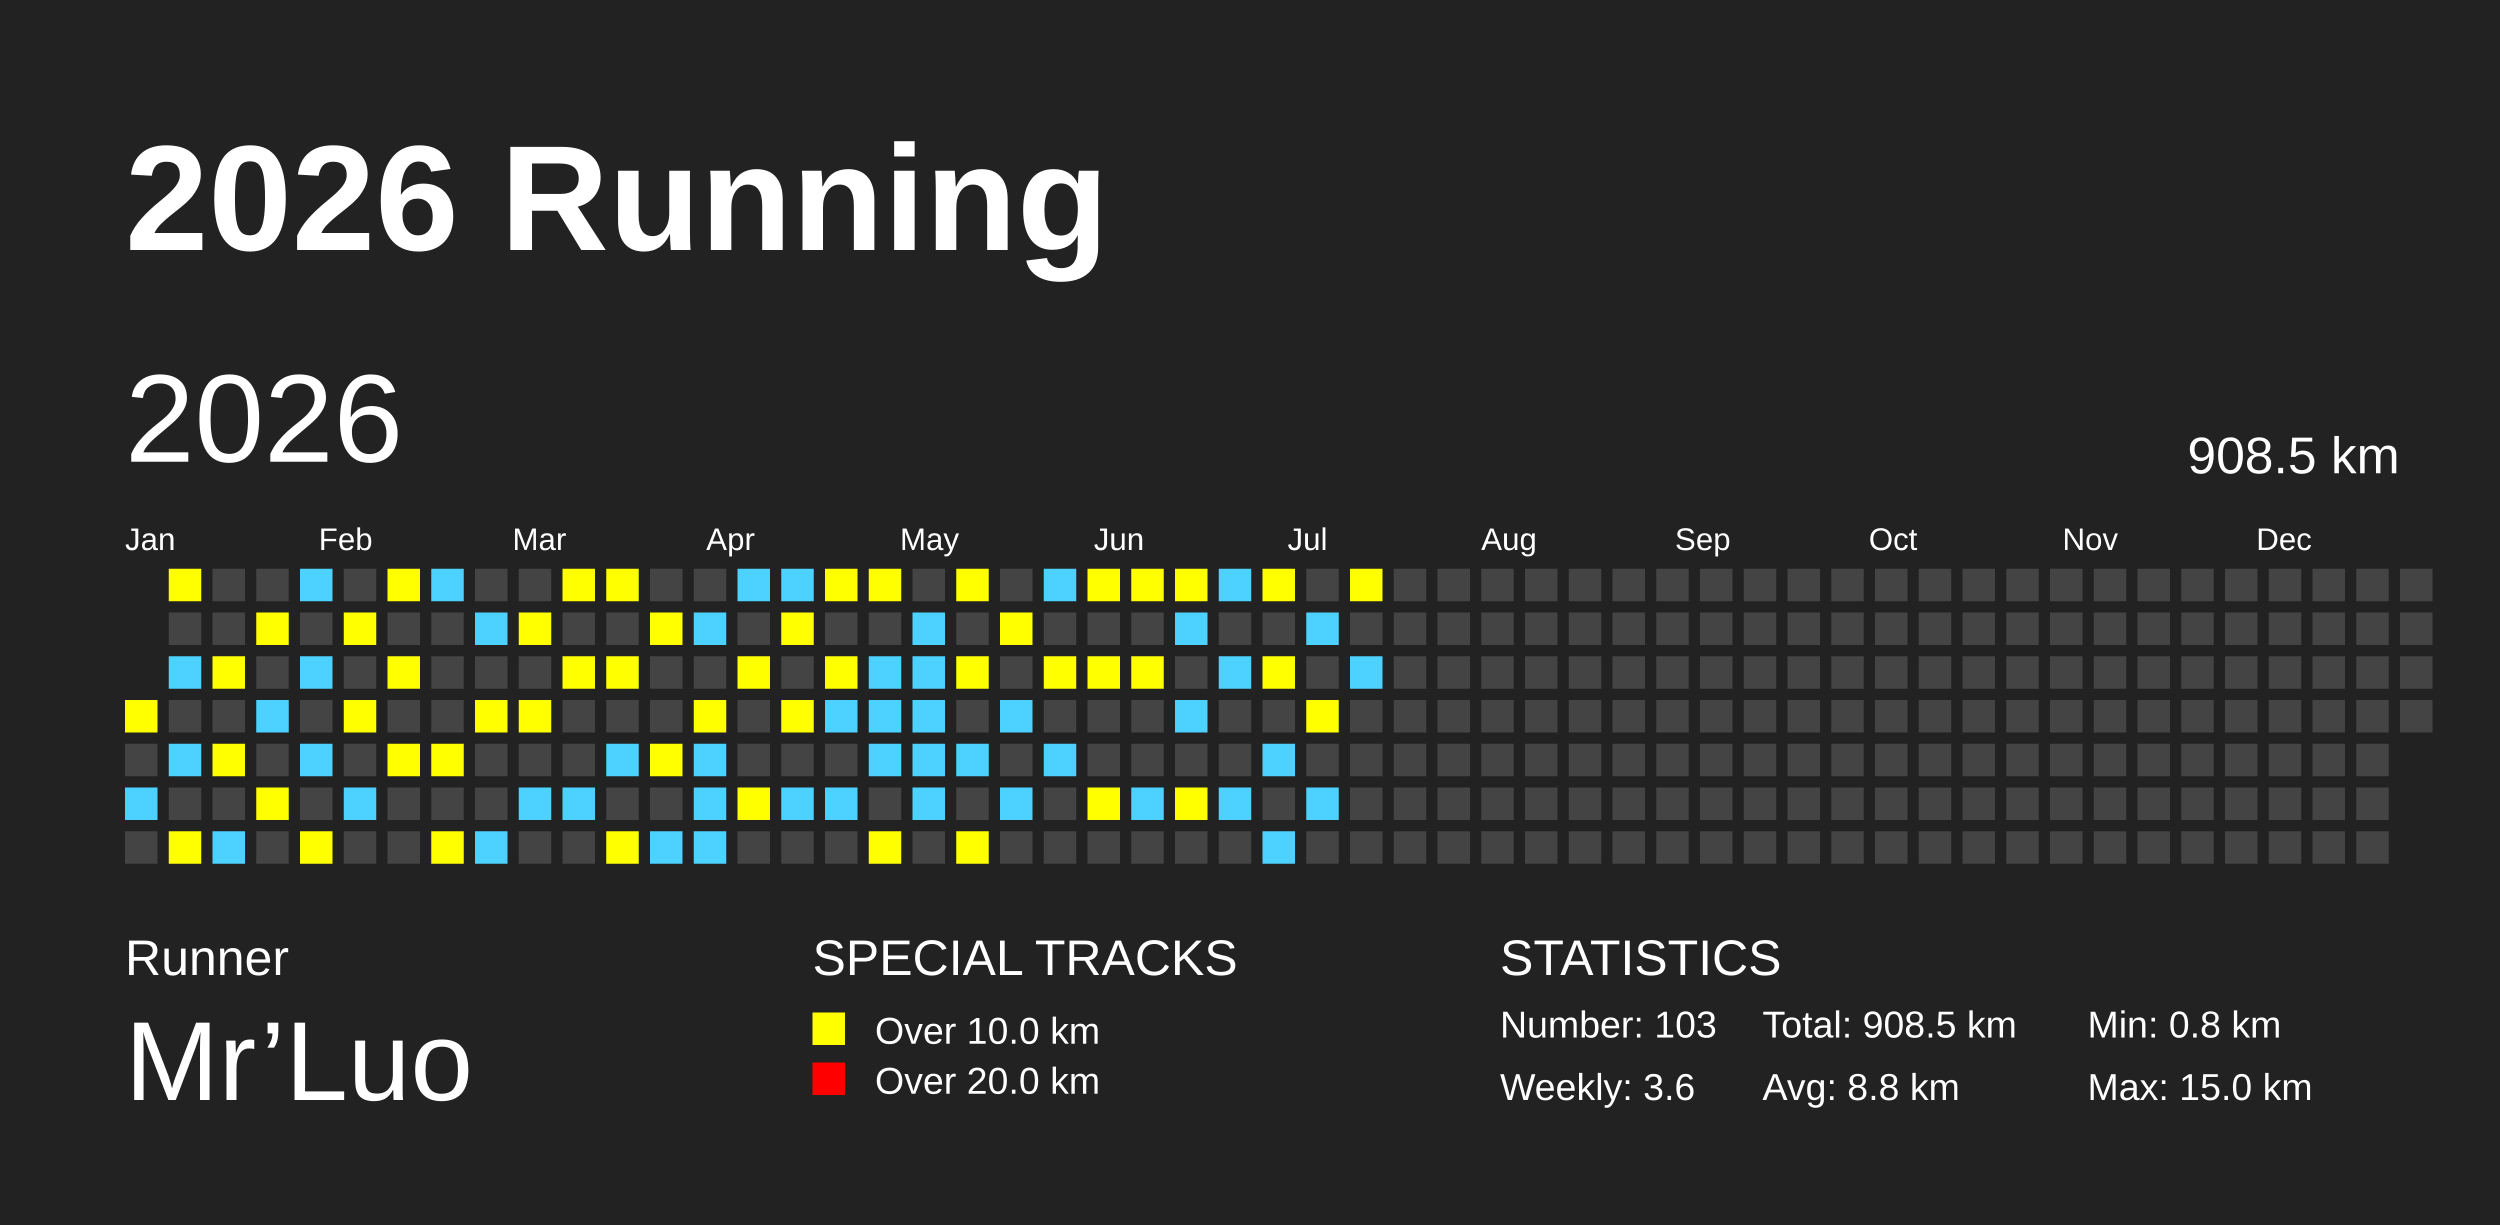
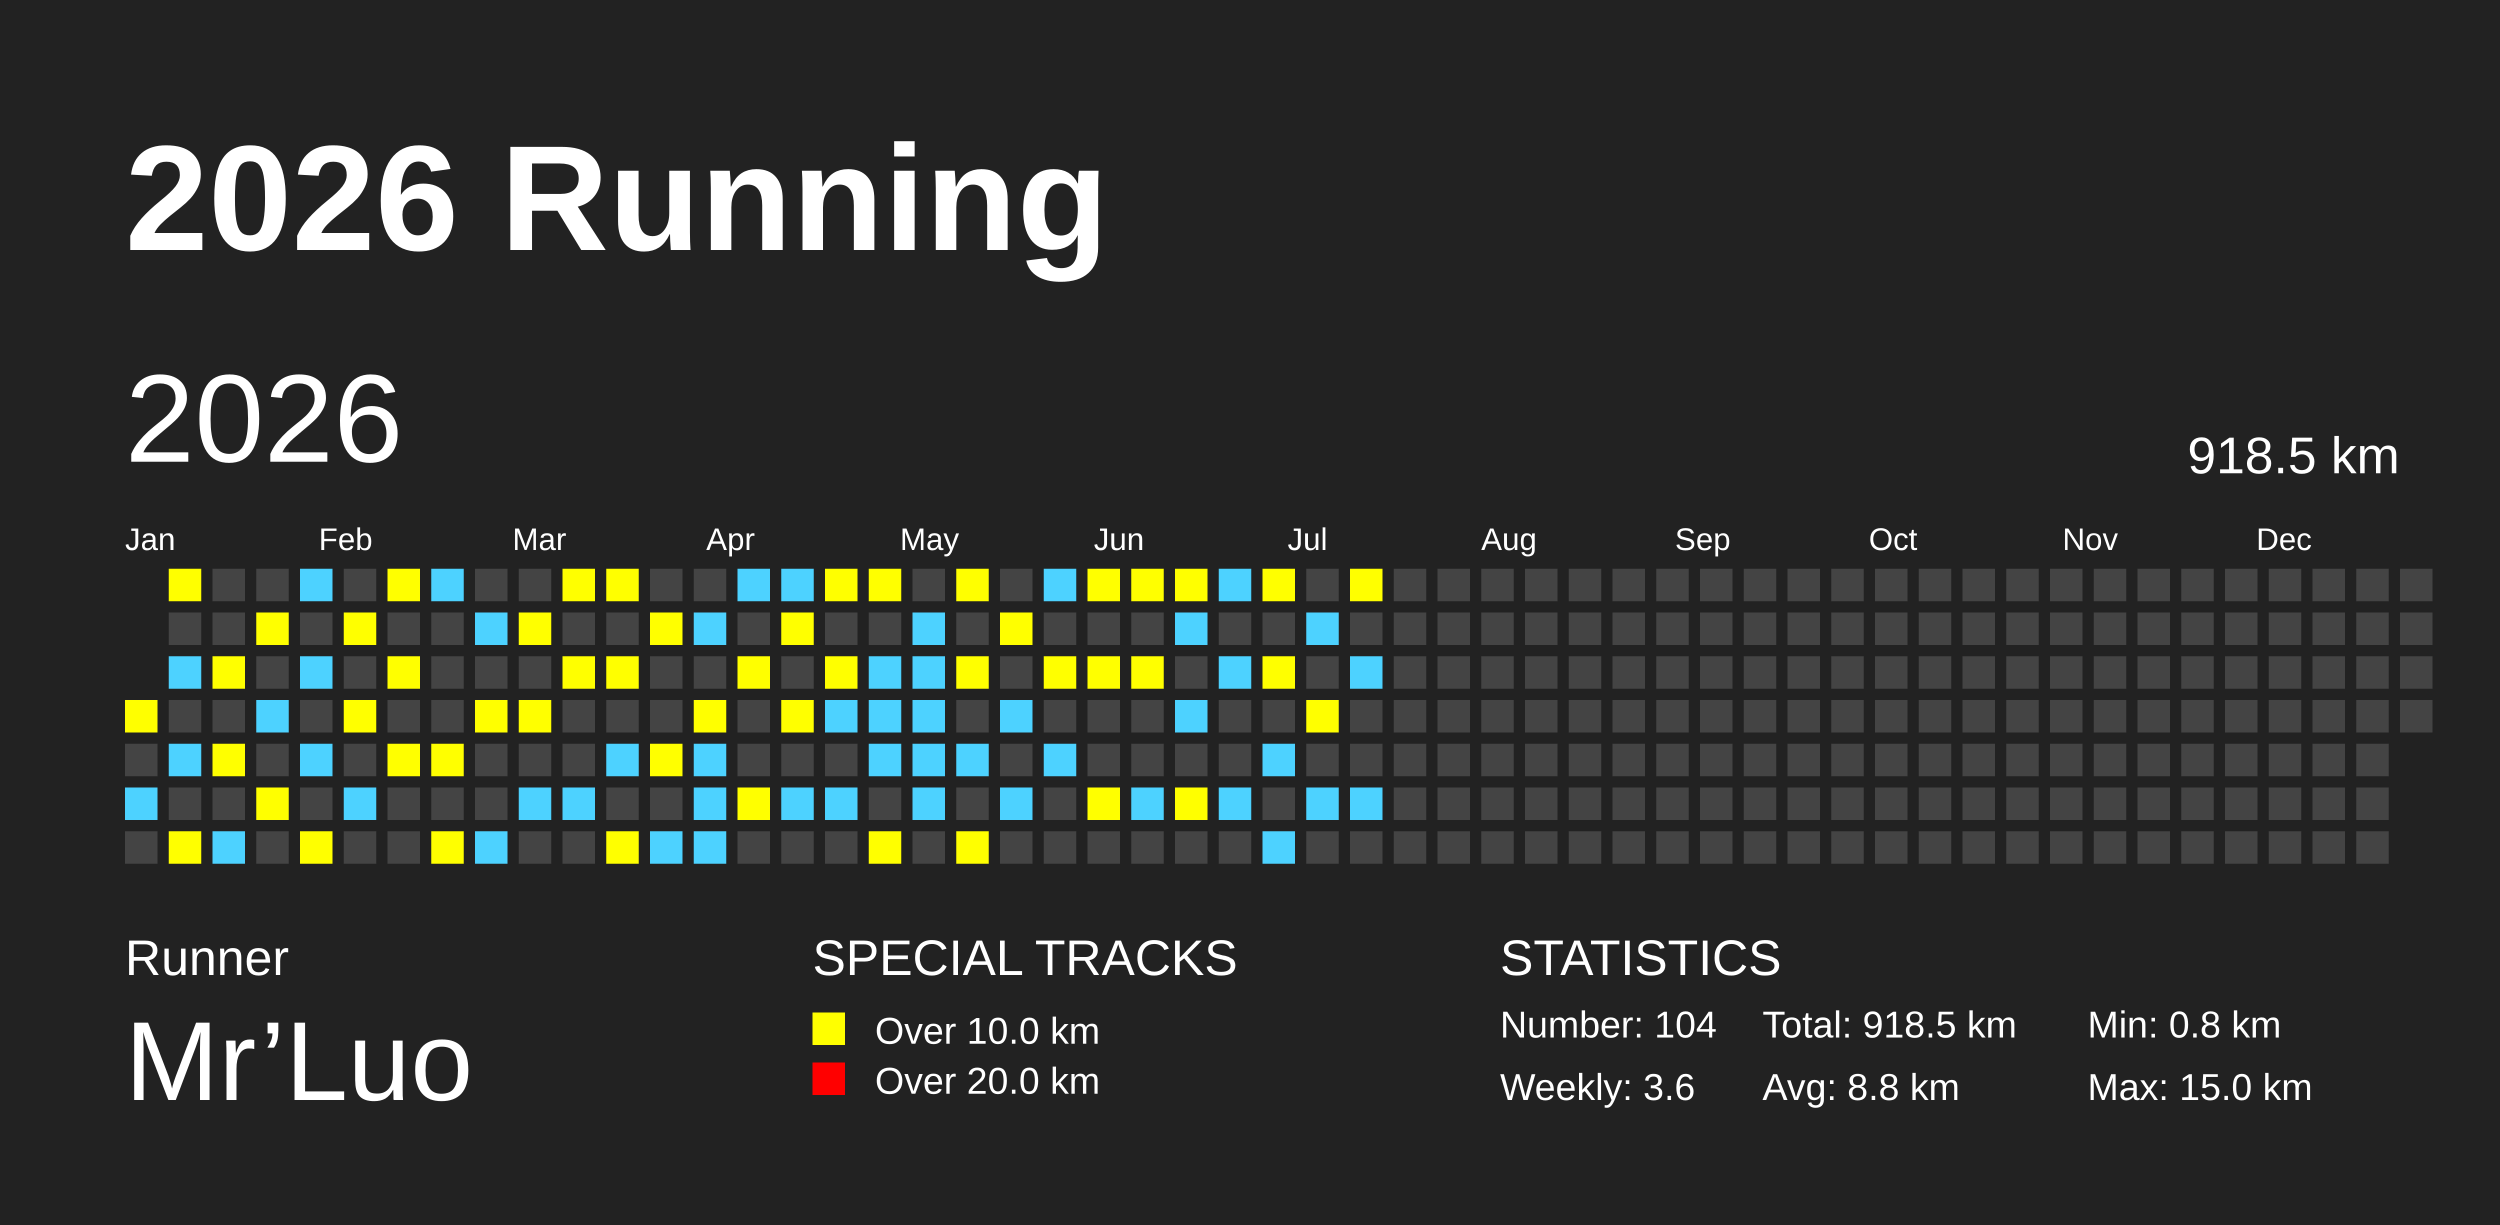
<svg xmlns="http://www.w3.org/2000/svg" baseProfile="full" height="98mm" version="1.1" viewBox="0,0,200,98" width="200mm">
  <defs />
  <rect fill="#222222" height="98" width="200" x="0" y="0" />
  <text fill="#FFFFFF" style="font-size:12px; font-family:Arial; font-weight:bold;" x="10" y="20">2026 Running</text>
  <text fill="#FFFFFF" style="font-size:4px; font-family:Arial" x="10" y="78">Runner</text>
  <text fill="#FFFFFF" style="font-size:9px; font-family:Arial" x="10" y="88">Mr’Luo</text>
  <text fill="#FFFFFF" style="font-size:4px; font-family:Arial" x="65" y="78">SPECIAL TRACKS</text>
  <rect fill="yellow" height="2.6" width="2.6" x="65" y="81" />
  <text fill="#FFFFFF" style="font-size:3px; font-family:Arial" x="70" y="83.5">Over 10.0 km</text>
  <rect fill="red" height="2.6" width="2.6" x="65" y="85" />
  <text fill="#FFFFFF" style="font-size:3px; font-family:Arial" x="70" y="87.5">Over 20.0 km</text>
  <text fill="#FFFFFF" style="font-size:4px; font-family:Arial" x="120" y="78">STATISTICS</text>
-   <text fill="#FFFFFF" style="font-size:3px; font-family:Arial" x="120" y="83">Number: 103</text>
+   <text fill="#FFFFFF" style="font-size:3px; font-family:Arial" x="120" y="83">Number: 104</text>
  <text fill="#FFFFFF" style="font-size:3px; font-family:Arial" x="120" y="88">Weekly: 3.6</text>
-   <text fill="#FFFFFF" style="font-size:3px; font-family:Arial" x="141" y="83">Total: 908.5 km</text>
+   <text fill="#FFFFFF" style="font-size:3px; font-family:Arial" x="141" y="83">Total: 918.5 km</text>
  <text fill="#FFFFFF" style="font-size:3px; font-family:Arial" x="141" y="88">Avg: 8.8 km</text>
  <text fill="#FFFFFF" style="font-size:3px; font-family:Arial" x="167" y="83">Min: 0.8 km</text>
  <text fill="#FFFFFF" style="font-size:3px; font-family:Arial" x="167" y="88">Max: 15.0 km</text>
  <text dominant-baseline="hanging" fill="#FFFFFF" style="font-size:10.0px; font-family:Arial;" x="10" y="30">2026</text>
-   <text dominant-baseline="hanging" fill="#FFFFFF" style="font-size:4.125px; font-family:Arial;" x="175" y="35">908.5 km</text>
+   <text dominant-baseline="hanging" fill="#FFFFFF" style="font-size:4.125px; font-family:Arial;" x="175" y="35">918.5 km</text>
  <text fill="#FFFFFF" style="font-size:2.5px; font-family:Arial" x="10.0" y="44">Jan</text>
  <text fill="#FFFFFF" style="font-size:2.5px; font-family:Arial" x="25.5" y="44">Feb</text>
  <text fill="#FFFFFF" style="font-size:2.5px; font-family:Arial" x="41.0" y="44">Mar</text>
  <text fill="#FFFFFF" style="font-size:2.5px; font-family:Arial" x="56.5" y="44">Apr</text>
  <text fill="#FFFFFF" style="font-size:2.5px; font-family:Arial" x="72.0" y="44">May</text>
  <text fill="#FFFFFF" style="font-size:2.5px; font-family:Arial" x="87.5" y="44">Jun</text>
  <text fill="#FFFFFF" style="font-size:2.5px; font-family:Arial" x="103.0" y="44">Jul</text>
  <text fill="#FFFFFF" style="font-size:2.5px; font-family:Arial" x="118.5" y="44">Aug</text>
  <text fill="#FFFFFF" style="font-size:2.5px; font-family:Arial" x="134.0" y="44">Sep</text>
  <text fill="#FFFFFF" style="font-size:2.5px; font-family:Arial" x="149.5" y="44">Oct</text>
  <text fill="#FFFFFF" style="font-size:2.5px; font-family:Arial" x="165.0" y="44">Nov</text>
  <text fill="#FFFFFF" style="font-size:2.5px; font-family:Arial" x="180.5" y="44">Dec</text>
  <rect fill="yellow" height="2.6" width="2.6" x="10.0" y="56.0" />
  <rect fill="#444444" height="2.6" width="2.6" x="10.0" y="59.5" />
  <rect fill="#4DD2FF" height="2.6" width="2.6" x="10.0" y="63.0" />
  <rect fill="#444444" height="2.6" width="2.6" x="10.0" y="66.5" />
  <rect fill="yellow" height="2.6" width="2.6" x="13.5" y="45.5" />
  <rect fill="#444444" height="2.6" width="2.6" x="13.5" y="49.0" />
  <rect fill="#4DD2FF" height="2.6" width="2.6" x="13.5" y="52.5" />
  <rect fill="#444444" height="2.6" width="2.6" x="13.5" y="56.0" />
  <rect fill="#4DD2FF" height="2.6" width="2.6" x="13.5" y="59.5" />
  <rect fill="#444444" height="2.6" width="2.6" x="13.5" y="63.0" />
  <rect fill="yellow" height="2.6" width="2.6" x="13.5" y="66.5" />
  <rect fill="#444444" height="2.6" width="2.6" x="17.0" y="45.5" />
  <rect fill="#444444" height="2.6" width="2.6" x="17.0" y="49.0" />
  <rect fill="yellow" height="2.6" width="2.6" x="17.0" y="52.5" />
  <rect fill="#444444" height="2.6" width="2.6" x="17.0" y="56.0" />
  <rect fill="yellow" height="2.6" width="2.6" x="17.0" y="59.5" />
  <rect fill="#444444" height="2.6" width="2.6" x="17.0" y="63.0" />
  <rect fill="#4DD2FF" height="2.6" width="2.6" x="17.0" y="66.5" />
  <rect fill="#444444" height="2.6" width="2.6" x="20.5" y="45.5" />
  <rect fill="yellow" height="2.6" width="2.6" x="20.5" y="49.0" />
  <rect fill="#444444" height="2.6" width="2.6" x="20.5" y="52.5" />
  <rect fill="#4DD2FF" height="2.6" width="2.6" x="20.5" y="56.0" />
  <rect fill="#444444" height="2.6" width="2.6" x="20.5" y="59.5" />
  <rect fill="yellow" height="2.6" width="2.6" x="20.5" y="63.0" />
  <rect fill="#444444" height="2.6" width="2.6" x="20.5" y="66.5" />
  <rect fill="#4DD2FF" height="2.6" width="2.6" x="24.0" y="45.5" />
  <rect fill="#444444" height="2.6" width="2.6" x="24.0" y="49.0" />
  <rect fill="#4DD2FF" height="2.6" width="2.6" x="24.0" y="52.5" />
  <rect fill="#444444" height="2.6" width="2.6" x="24.0" y="56.0" />
  <rect fill="#4DD2FF" height="2.6" width="2.6" x="24.0" y="59.5" />
  <rect fill="#444444" height="2.6" width="2.6" x="24.0" y="63.0" />
  <rect fill="yellow" height="2.6" width="2.6" x="24.0" y="66.5" />
  <rect fill="#444444" height="2.6" width="2.6" x="27.5" y="45.5" />
  <rect fill="yellow" height="2.6" width="2.6" x="27.5" y="49.0" />
  <rect fill="#444444" height="2.6" width="2.6" x="27.5" y="52.5" />
  <rect fill="yellow" height="2.6" width="2.6" x="27.5" y="56.0" />
  <rect fill="#444444" height="2.6" width="2.6" x="27.5" y="59.5" />
  <rect fill="#4DD2FF" height="2.6" width="2.6" x="27.5" y="63.0" />
  <rect fill="#444444" height="2.6" width="2.6" x="27.5" y="66.5" />
  <rect fill="yellow" height="2.6" width="2.6" x="31.0" y="45.5" />
  <rect fill="#444444" height="2.6" width="2.6" x="31.0" y="49.0" />
  <rect fill="yellow" height="2.6" width="2.6" x="31.0" y="52.5" />
  <rect fill="#444444" height="2.6" width="2.6" x="31.0" y="56.0" />
  <rect fill="yellow" height="2.6" width="2.6" x="31.0" y="59.5" />
  <rect fill="#444444" height="2.6" width="2.6" x="31.0" y="63.0" />
  <rect fill="#444444" height="2.6" width="2.6" x="31.0" y="66.5" />
  <rect fill="#4DD2FF" height="2.6" width="2.6" x="34.5" y="45.5" />
  <rect fill="#444444" height="2.6" width="2.6" x="34.5" y="49.0" />
  <rect fill="#444444" height="2.6" width="2.6" x="34.5" y="52.5" />
  <rect fill="#444444" height="2.6" width="2.6" x="34.5" y="56.0" />
  <rect fill="yellow" height="2.6" width="2.6" x="34.5" y="59.5" />
  <rect fill="#444444" height="2.6" width="2.6" x="34.5" y="63.0" />
  <rect fill="yellow" height="2.6" width="2.6" x="34.5" y="66.5" />
  <rect fill="#444444" height="2.6" width="2.6" x="38.0" y="45.5" />
  <rect fill="#4DD2FF" height="2.6" width="2.6" x="38.0" y="49.0" />
  <rect fill="#444444" height="2.6" width="2.6" x="38.0" y="52.5" />
  <rect fill="yellow" height="2.6" width="2.6" x="38.0" y="56.0" />
  <rect fill="#444444" height="2.6" width="2.6" x="38.0" y="59.5" />
  <rect fill="#444444" height="2.6" width="2.6" x="38.0" y="63.0" />
  <rect fill="#4DD2FF" height="2.6" width="2.6" x="38.0" y="66.5" />
  <rect fill="#444444" height="2.6" width="2.6" x="41.5" y="45.5" />
  <rect fill="yellow" height="2.6" width="2.6" x="41.5" y="49.0" />
  <rect fill="#444444" height="2.6" width="2.6" x="41.5" y="52.5" />
  <rect fill="yellow" height="2.6" width="2.6" x="41.5" y="56.0" />
  <rect fill="#444444" height="2.6" width="2.6" x="41.5" y="59.5" />
  <rect fill="#4DD2FF" height="2.6" width="2.6" x="41.5" y="63.0" />
  <rect fill="#444444" height="2.6" width="2.6" x="41.5" y="66.5" />
  <rect fill="yellow" height="2.6" width="2.6" x="45.0" y="45.5" />
  <rect fill="#444444" height="2.6" width="2.6" x="45.0" y="49.0" />
  <rect fill="yellow" height="2.6" width="2.6" x="45.0" y="52.5" />
  <rect fill="#444444" height="2.6" width="2.6" x="45.0" y="56.0" />
  <rect fill="#444444" height="2.6" width="2.6" x="45.0" y="59.5" />
  <rect fill="#4DD2FF" height="2.6" width="2.6" x="45.0" y="63.0" />
  <rect fill="#444444" height="2.6" width="2.6" x="45.0" y="66.5" />
  <rect fill="yellow" height="2.6" width="2.6" x="48.5" y="45.5" />
  <rect fill="#444444" height="2.6" width="2.6" x="48.5" y="49.0" />
  <rect fill="yellow" height="2.6" width="2.6" x="48.5" y="52.5" />
  <rect fill="#444444" height="2.6" width="2.6" x="48.5" y="56.0" />
  <rect fill="#4DD2FF" height="2.6" width="2.6" x="48.5" y="59.5" />
  <rect fill="#444444" height="2.6" width="2.6" x="48.5" y="63.0" />
  <rect fill="yellow" height="2.6" width="2.6" x="48.5" y="66.5" />
  <rect fill="#444444" height="2.6" width="2.6" x="52.0" y="45.5" />
  <rect fill="yellow" height="2.6" width="2.6" x="52.0" y="49.0" />
  <rect fill="#444444" height="2.6" width="2.6" x="52.0" y="52.5" />
  <rect fill="#444444" height="2.6" width="2.6" x="52.0" y="56.0" />
  <rect fill="yellow" height="2.6" width="2.6" x="52.0" y="59.5" />
  <rect fill="#444444" height="2.6" width="2.6" x="52.0" y="63.0" />
  <rect fill="#4DD2FF" height="2.6" width="2.6" x="52.0" y="66.5" />
  <rect fill="#444444" height="2.6" width="2.6" x="55.5" y="45.5" />
  <rect fill="#4DD2FF" height="2.6" width="2.6" x="55.5" y="49.0" />
  <rect fill="#444444" height="2.6" width="2.6" x="55.5" y="52.5" />
  <rect fill="yellow" height="2.6" width="2.6" x="55.5" y="56.0" />
  <rect fill="#4DD2FF" height="2.6" width="2.6" x="55.5" y="59.5" />
  <rect fill="#4DD2FF" height="2.6" width="2.6" x="55.5" y="63.0" />
  <rect fill="#4DD2FF" height="2.6" width="2.6" x="55.5" y="66.5" />
  <rect fill="#4DD2FF" height="2.6" width="2.6" x="59.0" y="45.5" />
  <rect fill="#444444" height="2.6" width="2.6" x="59.0" y="49.0" />
  <rect fill="yellow" height="2.6" width="2.6" x="59.0" y="52.5" />
  <rect fill="#444444" height="2.6" width="2.6" x="59.0" y="56.0" />
  <rect fill="#444444" height="2.6" width="2.6" x="59.0" y="59.5" />
  <rect fill="yellow" height="2.6" width="2.6" x="59.0" y="63.0" />
  <rect fill="#444444" height="2.6" width="2.6" x="59.0" y="66.5" />
  <rect fill="#4DD2FF" height="2.6" width="2.6" x="62.5" y="45.5" />
  <rect fill="yellow" height="2.6" width="2.6" x="62.5" y="49.0" />
  <rect fill="#444444" height="2.6" width="2.6" x="62.5" y="52.5" />
  <rect fill="yellow" height="2.6" width="2.6" x="62.5" y="56.0" />
  <rect fill="#444444" height="2.6" width="2.6" x="62.5" y="59.5" />
  <rect fill="#4DD2FF" height="2.6" width="2.6" x="62.5" y="63.0" />
  <rect fill="#444444" height="2.6" width="2.6" x="62.5" y="66.5" />
  <rect fill="yellow" height="2.6" width="2.6" x="66.0" y="45.5" />
  <rect fill="#444444" height="2.6" width="2.6" x="66.0" y="49.0" />
  <rect fill="yellow" height="2.6" width="2.6" x="66.0" y="52.5" />
  <rect fill="#4DD2FF" height="2.6" width="2.6" x="66.0" y="56.0" />
  <rect fill="#444444" height="2.6" width="2.6" x="66.0" y="59.5" />
  <rect fill="#4DD2FF" height="2.6" width="2.6" x="66.0" y="63.0" />
  <rect fill="#444444" height="2.6" width="2.6" x="66.0" y="66.5" />
  <rect fill="yellow" height="2.6" width="2.6" x="69.5" y="45.5" />
  <rect fill="#444444" height="2.6" width="2.6" x="69.5" y="49.0" />
  <rect fill="#4DD2FF" height="2.6" width="2.6" x="69.5" y="52.5" />
  <rect fill="#4DD2FF" height="2.6" width="2.6" x="69.5" y="56.0" />
  <rect fill="#4DD2FF" height="2.6" width="2.6" x="69.5" y="59.5" />
  <rect fill="#444444" height="2.6" width="2.6" x="69.5" y="63.0" />
  <rect fill="yellow" height="2.6" width="2.6" x="69.5" y="66.5" />
  <rect fill="#444444" height="2.6" width="2.6" x="73.0" y="45.5" />
  <rect fill="#4DD2FF" height="2.6" width="2.6" x="73.0" y="49.0" />
  <rect fill="#4DD2FF" height="2.6" width="2.6" x="73.0" y="52.5" />
  <rect fill="#4DD2FF" height="2.6" width="2.6" x="73.0" y="56.0" />
  <rect fill="#4DD2FF" height="2.6" width="2.6" x="73.0" y="59.5" />
  <rect fill="#4DD2FF" height="2.6" width="2.6" x="73.0" y="63.0" />
  <rect fill="#444444" height="2.6" width="2.6" x="73.0" y="66.5" />
  <rect fill="yellow" height="2.6" width="2.6" x="76.5" y="45.5" />
  <rect fill="#444444" height="2.6" width="2.6" x="76.5" y="49.0" />
  <rect fill="yellow" height="2.6" width="2.6" x="76.5" y="52.5" />
  <rect fill="#444444" height="2.6" width="2.6" x="76.5" y="56.0" />
  <rect fill="#4DD2FF" height="2.6" width="2.6" x="76.5" y="59.5" />
  <rect fill="#444444" height="2.6" width="2.6" x="76.5" y="63.0" />
  <rect fill="yellow" height="2.6" width="2.6" x="76.5" y="66.5" />
  <rect fill="#444444" height="2.6" width="2.6" x="80.0" y="45.5" />
  <rect fill="yellow" height="2.6" width="2.6" x="80.0" y="49.0" />
  <rect fill="#444444" height="2.6" width="2.6" x="80.0" y="52.5" />
  <rect fill="#4DD2FF" height="2.6" width="2.6" x="80.0" y="56.0" />
  <rect fill="#444444" height="2.6" width="2.6" x="80.0" y="59.5" />
  <rect fill="#4DD2FF" height="2.6" width="2.6" x="80.0" y="63.0" />
  <rect fill="#444444" height="2.6" width="2.6" x="80.0" y="66.5" />
  <rect fill="#4DD2FF" height="2.6" width="2.6" x="83.5" y="45.5" />
  <rect fill="#444444" height="2.6" width="2.6" x="83.5" y="49.0" />
  <rect fill="yellow" height="2.6" width="2.6" x="83.5" y="52.5" />
  <rect fill="#444444" height="2.6" width="2.6" x="83.5" y="56.0" />
  <rect fill="#4DD2FF" height="2.6" width="2.6" x="83.5" y="59.5" />
  <rect fill="#444444" height="2.6" width="2.6" x="83.5" y="63.0" />
  <rect fill="#444444" height="2.6" width="2.6" x="83.5" y="66.5" />
  <rect fill="yellow" height="2.6" width="2.6" x="87.0" y="45.5" />
  <rect fill="#444444" height="2.6" width="2.6" x="87.0" y="49.0" />
  <rect fill="yellow" height="2.6" width="2.6" x="87.0" y="52.5" />
  <rect fill="#444444" height="2.6" width="2.6" x="87.0" y="56.0" />
  <rect fill="#444444" height="2.6" width="2.6" x="87.0" y="59.5" />
  <rect fill="yellow" height="2.6" width="2.6" x="87.0" y="63.0" />
  <rect fill="#444444" height="2.6" width="2.6" x="87.0" y="66.5" />
  <rect fill="yellow" height="2.6" width="2.6" x="90.5" y="45.5" />
  <rect fill="#444444" height="2.6" width="2.6" x="90.5" y="49.0" />
  <rect fill="yellow" height="2.6" width="2.6" x="90.5" y="52.5" />
  <rect fill="#444444" height="2.6" width="2.6" x="90.5" y="56.0" />
  <rect fill="#444444" height="2.6" width="2.6" x="90.5" y="59.5" />
  <rect fill="#4DD2FF" height="2.6" width="2.6" x="90.5" y="63.0" />
  <rect fill="#444444" height="2.6" width="2.6" x="90.5" y="66.5" />
  <rect fill="yellow" height="2.6" width="2.6" x="94.0" y="45.5" />
  <rect fill="#4DD2FF" height="2.6" width="2.6" x="94.0" y="49.0" />
  <rect fill="#444444" height="2.6" width="2.6" x="94.0" y="52.5" />
  <rect fill="#4DD2FF" height="2.6" width="2.6" x="94.0" y="56.0" />
  <rect fill="#444444" height="2.6" width="2.6" x="94.0" y="59.5" />
  <rect fill="yellow" height="2.6" width="2.6" x="94.0" y="63.0" />
  <rect fill="#444444" height="2.6" width="2.6" x="94.0" y="66.5" />
  <rect fill="#4DD2FF" height="2.6" width="2.6" x="97.5" y="45.5" />
  <rect fill="#444444" height="2.6" width="2.6" x="97.5" y="49.0" />
  <rect fill="#4DD2FF" height="2.6" width="2.6" x="97.5" y="52.5" />
  <rect fill="#444444" height="2.6" width="2.6" x="97.5" y="56.0" />
  <rect fill="#444444" height="2.6" width="2.6" x="97.5" y="59.5" />
  <rect fill="#4DD2FF" height="2.6" width="2.6" x="97.5" y="63.0" />
  <rect fill="#444444" height="2.6" width="2.6" x="97.5" y="66.5" />
  <rect fill="yellow" height="2.6" width="2.6" x="101.0" y="45.5" />
  <rect fill="#444444" height="2.6" width="2.6" x="101.0" y="49.0" />
  <rect fill="yellow" height="2.6" width="2.6" x="101.0" y="52.5" />
  <rect fill="#444444" height="2.6" width="2.6" x="101.0" y="56.0" />
  <rect fill="#4DD2FF" height="2.6" width="2.6" x="101.0" y="59.5" />
  <rect fill="#444444" height="2.6" width="2.6" x="101.0" y="63.0" />
  <rect fill="#4DD2FF" height="2.6" width="2.6" x="101.0" y="66.5" />
  <rect fill="#444444" height="2.6" width="2.6" x="104.5" y="45.5" />
  <rect fill="#4DD2FF" height="2.6" width="2.6" x="104.5" y="49.0" />
  <rect fill="#444444" height="2.6" width="2.6" x="104.5" y="52.5" />
  <rect fill="yellow" height="2.6" width="2.6" x="104.5" y="56.0" />
  <rect fill="#444444" height="2.6" width="2.6" x="104.5" y="59.5" />
  <rect fill="#4DD2FF" height="2.6" width="2.6" x="104.5" y="63.0" />
  <rect fill="#444444" height="2.6" width="2.6" x="104.5" y="66.5" />
  <rect fill="yellow" height="2.6" width="2.6" x="108.0" y="45.5" />
  <rect fill="#444444" height="2.6" width="2.6" x="108.0" y="49.0" />
  <rect fill="#4DD2FF" height="2.6" width="2.6" x="108.0" y="52.5" />
  <rect fill="#444444" height="2.6" width="2.6" x="108.0" y="56.0" />
  <rect fill="#444444" height="2.6" width="2.6" x="108.0" y="59.5" />
-   <rect fill="#444444" height="2.6" width="2.6" x="108.0" y="63.0" />
+   <rect fill="#4DD2FF" height="2.6" width="2.6" x="108.0" y="63.0" />
  <rect fill="#444444" height="2.6" width="2.6" x="108.0" y="66.5" />
  <rect fill="#444444" height="2.6" width="2.6" x="111.5" y="45.5" />
  <rect fill="#444444" height="2.6" width="2.6" x="111.5" y="49.0" />
  <rect fill="#444444" height="2.6" width="2.6" x="111.5" y="52.5" />
  <rect fill="#444444" height="2.6" width="2.6" x="111.5" y="56.0" />
  <rect fill="#444444" height="2.6" width="2.6" x="111.5" y="59.5" />
  <rect fill="#444444" height="2.6" width="2.6" x="111.5" y="63.0" />
  <rect fill="#444444" height="2.6" width="2.6" x="111.5" y="66.5" />
  <rect fill="#444444" height="2.6" width="2.6" x="115.0" y="45.5" />
  <rect fill="#444444" height="2.6" width="2.6" x="115.0" y="49.0" />
  <rect fill="#444444" height="2.6" width="2.6" x="115.0" y="52.5" />
  <rect fill="#444444" height="2.6" width="2.6" x="115.0" y="56.0" />
  <rect fill="#444444" height="2.6" width="2.6" x="115.0" y="59.5" />
  <rect fill="#444444" height="2.6" width="2.6" x="115.0" y="63.0" />
  <rect fill="#444444" height="2.6" width="2.6" x="115.0" y="66.5" />
  <rect fill="#444444" height="2.6" width="2.6" x="118.5" y="45.5" />
  <rect fill="#444444" height="2.6" width="2.6" x="118.5" y="49.0" />
  <rect fill="#444444" height="2.6" width="2.6" x="118.5" y="52.5" />
  <rect fill="#444444" height="2.6" width="2.6" x="118.5" y="56.0" />
  <rect fill="#444444" height="2.6" width="2.6" x="118.5" y="59.5" />
  <rect fill="#444444" height="2.6" width="2.6" x="118.5" y="63.0" />
  <rect fill="#444444" height="2.6" width="2.6" x="118.5" y="66.5" />
  <rect fill="#444444" height="2.6" width="2.6" x="122.0" y="45.5" />
  <rect fill="#444444" height="2.6" width="2.6" x="122.0" y="49.0" />
  <rect fill="#444444" height="2.6" width="2.6" x="122.0" y="52.5" />
  <rect fill="#444444" height="2.6" width="2.6" x="122.0" y="56.0" />
  <rect fill="#444444" height="2.6" width="2.6" x="122.0" y="59.5" />
  <rect fill="#444444" height="2.6" width="2.6" x="122.0" y="63.0" />
  <rect fill="#444444" height="2.6" width="2.6" x="122.0" y="66.5" />
  <rect fill="#444444" height="2.6" width="2.6" x="125.5" y="45.5" />
  <rect fill="#444444" height="2.6" width="2.6" x="125.5" y="49.0" />
  <rect fill="#444444" height="2.6" width="2.6" x="125.5" y="52.5" />
  <rect fill="#444444" height="2.6" width="2.6" x="125.5" y="56.0" />
  <rect fill="#444444" height="2.6" width="2.6" x="125.5" y="59.5" />
  <rect fill="#444444" height="2.6" width="2.6" x="125.5" y="63.0" />
  <rect fill="#444444" height="2.6" width="2.6" x="125.5" y="66.5" />
  <rect fill="#444444" height="2.6" width="2.6" x="129.0" y="45.5" />
  <rect fill="#444444" height="2.6" width="2.6" x="129.0" y="49.0" />
  <rect fill="#444444" height="2.6" width="2.6" x="129.0" y="52.5" />
  <rect fill="#444444" height="2.6" width="2.6" x="129.0" y="56.0" />
  <rect fill="#444444" height="2.6" width="2.6" x="129.0" y="59.5" />
  <rect fill="#444444" height="2.6" width="2.6" x="129.0" y="63.0" />
  <rect fill="#444444" height="2.6" width="2.6" x="129.0" y="66.5" />
  <rect fill="#444444" height="2.6" width="2.6" x="132.5" y="45.5" />
  <rect fill="#444444" height="2.6" width="2.6" x="132.5" y="49.0" />
  <rect fill="#444444" height="2.6" width="2.6" x="132.5" y="52.5" />
  <rect fill="#444444" height="2.6" width="2.6" x="132.5" y="56.0" />
  <rect fill="#444444" height="2.6" width="2.6" x="132.5" y="59.5" />
  <rect fill="#444444" height="2.6" width="2.6" x="132.5" y="63.0" />
  <rect fill="#444444" height="2.6" width="2.6" x="132.5" y="66.5" />
  <rect fill="#444444" height="2.6" width="2.6" x="136.0" y="45.5" />
  <rect fill="#444444" height="2.6" width="2.6" x="136.0" y="49.0" />
  <rect fill="#444444" height="2.6" width="2.6" x="136.0" y="52.5" />
  <rect fill="#444444" height="2.6" width="2.6" x="136.0" y="56.0" />
  <rect fill="#444444" height="2.6" width="2.6" x="136.0" y="59.5" />
  <rect fill="#444444" height="2.6" width="2.6" x="136.0" y="63.0" />
  <rect fill="#444444" height="2.6" width="2.6" x="136.0" y="66.5" />
  <rect fill="#444444" height="2.6" width="2.6" x="139.5" y="45.5" />
  <rect fill="#444444" height="2.6" width="2.6" x="139.5" y="49.0" />
  <rect fill="#444444" height="2.6" width="2.6" x="139.5" y="52.5" />
  <rect fill="#444444" height="2.6" width="2.6" x="139.5" y="56.0" />
  <rect fill="#444444" height="2.6" width="2.6" x="139.5" y="59.5" />
  <rect fill="#444444" height="2.6" width="2.6" x="139.5" y="63.0" />
  <rect fill="#444444" height="2.6" width="2.6" x="139.5" y="66.5" />
  <rect fill="#444444" height="2.6" width="2.6" x="143.0" y="45.5" />
  <rect fill="#444444" height="2.6" width="2.6" x="143.0" y="49.0" />
  <rect fill="#444444" height="2.6" width="2.6" x="143.0" y="52.5" />
  <rect fill="#444444" height="2.6" width="2.6" x="143.0" y="56.0" />
  <rect fill="#444444" height="2.6" width="2.6" x="143.0" y="59.5" />
  <rect fill="#444444" height="2.6" width="2.6" x="143.0" y="63.0" />
  <rect fill="#444444" height="2.6" width="2.6" x="143.0" y="66.5" />
  <rect fill="#444444" height="2.6" width="2.6" x="146.5" y="45.5" />
  <rect fill="#444444" height="2.6" width="2.6" x="146.5" y="49.0" />
  <rect fill="#444444" height="2.6" width="2.6" x="146.5" y="52.5" />
  <rect fill="#444444" height="2.6" width="2.6" x="146.5" y="56.0" />
  <rect fill="#444444" height="2.6" width="2.6" x="146.5" y="59.5" />
  <rect fill="#444444" height="2.6" width="2.6" x="146.5" y="63.0" />
  <rect fill="#444444" height="2.6" width="2.6" x="146.5" y="66.5" />
  <rect fill="#444444" height="2.6" width="2.6" x="150.0" y="45.5" />
  <rect fill="#444444" height="2.6" width="2.6" x="150.0" y="49.0" />
  <rect fill="#444444" height="2.6" width="2.6" x="150.0" y="52.5" />
  <rect fill="#444444" height="2.6" width="2.6" x="150.0" y="56.0" />
  <rect fill="#444444" height="2.6" width="2.6" x="150.0" y="59.5" />
  <rect fill="#444444" height="2.6" width="2.6" x="150.0" y="63.0" />
  <rect fill="#444444" height="2.6" width="2.6" x="150.0" y="66.5" />
  <rect fill="#444444" height="2.6" width="2.6" x="153.5" y="45.5" />
  <rect fill="#444444" height="2.6" width="2.6" x="153.5" y="49.0" />
  <rect fill="#444444" height="2.6" width="2.6" x="153.5" y="52.5" />
  <rect fill="#444444" height="2.6" width="2.6" x="153.5" y="56.0" />
  <rect fill="#444444" height="2.6" width="2.6" x="153.5" y="59.5" />
  <rect fill="#444444" height="2.6" width="2.6" x="153.5" y="63.0" />
  <rect fill="#444444" height="2.6" width="2.6" x="153.5" y="66.5" />
  <rect fill="#444444" height="2.6" width="2.6" x="157.0" y="45.5" />
  <rect fill="#444444" height="2.6" width="2.6" x="157.0" y="49.0" />
  <rect fill="#444444" height="2.6" width="2.6" x="157.0" y="52.5" />
  <rect fill="#444444" height="2.6" width="2.6" x="157.0" y="56.0" />
  <rect fill="#444444" height="2.6" width="2.6" x="157.0" y="59.5" />
  <rect fill="#444444" height="2.6" width="2.6" x="157.0" y="63.0" />
  <rect fill="#444444" height="2.6" width="2.6" x="157.0" y="66.5" />
  <rect fill="#444444" height="2.6" width="2.6" x="160.5" y="45.5" />
  <rect fill="#444444" height="2.6" width="2.6" x="160.5" y="49.0" />
  <rect fill="#444444" height="2.6" width="2.6" x="160.5" y="52.5" />
  <rect fill="#444444" height="2.6" width="2.6" x="160.5" y="56.0" />
  <rect fill="#444444" height="2.6" width="2.6" x="160.5" y="59.5" />
  <rect fill="#444444" height="2.6" width="2.6" x="160.5" y="63.0" />
  <rect fill="#444444" height="2.6" width="2.6" x="160.5" y="66.5" />
  <rect fill="#444444" height="2.6" width="2.6" x="164.0" y="45.5" />
  <rect fill="#444444" height="2.6" width="2.6" x="164.0" y="49.0" />
  <rect fill="#444444" height="2.6" width="2.6" x="164.0" y="52.5" />
  <rect fill="#444444" height="2.6" width="2.6" x="164.0" y="56.0" />
  <rect fill="#444444" height="2.6" width="2.6" x="164.0" y="59.5" />
  <rect fill="#444444" height="2.6" width="2.6" x="164.0" y="63.0" />
  <rect fill="#444444" height="2.6" width="2.6" x="164.0" y="66.5" />
  <rect fill="#444444" height="2.6" width="2.6" x="167.5" y="45.5" />
  <rect fill="#444444" height="2.6" width="2.6" x="167.5" y="49.0" />
  <rect fill="#444444" height="2.6" width="2.6" x="167.5" y="52.5" />
  <rect fill="#444444" height="2.6" width="2.6" x="167.5" y="56.0" />
  <rect fill="#444444" height="2.6" width="2.6" x="167.5" y="59.5" />
  <rect fill="#444444" height="2.6" width="2.6" x="167.5" y="63.0" />
  <rect fill="#444444" height="2.6" width="2.6" x="167.5" y="66.5" />
  <rect fill="#444444" height="2.6" width="2.6" x="171.0" y="45.5" />
  <rect fill="#444444" height="2.6" width="2.6" x="171.0" y="49.0" />
  <rect fill="#444444" height="2.6" width="2.6" x="171.0" y="52.5" />
  <rect fill="#444444" height="2.6" width="2.6" x="171.0" y="56.0" />
  <rect fill="#444444" height="2.6" width="2.6" x="171.0" y="59.5" />
  <rect fill="#444444" height="2.6" width="2.6" x="171.0" y="63.0" />
  <rect fill="#444444" height="2.6" width="2.6" x="171.0" y="66.5" />
  <rect fill="#444444" height="2.6" width="2.6" x="174.5" y="45.5" />
  <rect fill="#444444" height="2.6" width="2.6" x="174.5" y="49.0" />
  <rect fill="#444444" height="2.6" width="2.6" x="174.5" y="52.5" />
  <rect fill="#444444" height="2.6" width="2.6" x="174.5" y="56.0" />
  <rect fill="#444444" height="2.6" width="2.6" x="174.5" y="59.5" />
  <rect fill="#444444" height="2.6" width="2.6" x="174.5" y="63.0" />
  <rect fill="#444444" height="2.6" width="2.6" x="174.5" y="66.5" />
  <rect fill="#444444" height="2.6" width="2.6" x="178.0" y="45.5" />
  <rect fill="#444444" height="2.6" width="2.6" x="178.0" y="49.0" />
  <rect fill="#444444" height="2.6" width="2.6" x="178.0" y="52.5" />
  <rect fill="#444444" height="2.6" width="2.6" x="178.0" y="56.0" />
  <rect fill="#444444" height="2.6" width="2.6" x="178.0" y="59.5" />
  <rect fill="#444444" height="2.6" width="2.6" x="178.0" y="63.0" />
  <rect fill="#444444" height="2.6" width="2.6" x="178.0" y="66.5" />
  <rect fill="#444444" height="2.6" width="2.6" x="181.5" y="45.5" />
  <rect fill="#444444" height="2.6" width="2.6" x="181.5" y="49.0" />
  <rect fill="#444444" height="2.6" width="2.6" x="181.5" y="52.5" />
  <rect fill="#444444" height="2.6" width="2.6" x="181.5" y="56.0" />
  <rect fill="#444444" height="2.6" width="2.6" x="181.5" y="59.5" />
  <rect fill="#444444" height="2.6" width="2.6" x="181.5" y="63.0" />
  <rect fill="#444444" height="2.6" width="2.6" x="181.5" y="66.5" />
  <rect fill="#444444" height="2.6" width="2.6" x="185.0" y="45.5" />
  <rect fill="#444444" height="2.6" width="2.6" x="185.0" y="49.0" />
  <rect fill="#444444" height="2.6" width="2.6" x="185.0" y="52.5" />
  <rect fill="#444444" height="2.6" width="2.6" x="185.0" y="56.0" />
  <rect fill="#444444" height="2.6" width="2.6" x="185.0" y="59.5" />
  <rect fill="#444444" height="2.6" width="2.6" x="185.0" y="63.0" />
  <rect fill="#444444" height="2.6" width="2.6" x="185.0" y="66.5" />
  <rect fill="#444444" height="2.6" width="2.6" x="188.5" y="45.5" />
  <rect fill="#444444" height="2.6" width="2.6" x="188.5" y="49.0" />
  <rect fill="#444444" height="2.6" width="2.6" x="188.5" y="52.5" />
  <rect fill="#444444" height="2.6" width="2.6" x="188.5" y="56.0" />
  <rect fill="#444444" height="2.6" width="2.6" x="188.5" y="59.5" />
  <rect fill="#444444" height="2.6" width="2.6" x="188.5" y="63.0" />
  <rect fill="#444444" height="2.6" width="2.6" x="188.5" y="66.5" />
  <rect fill="#444444" height="2.6" width="2.6" x="192.0" y="45.5" />
  <rect fill="#444444" height="2.6" width="2.6" x="192.0" y="49.0" />
  <rect fill="#444444" height="2.6" width="2.6" x="192.0" y="52.5" />
  <rect fill="#444444" height="2.6" width="2.6" x="192.0" y="56.0" />
</svg>
